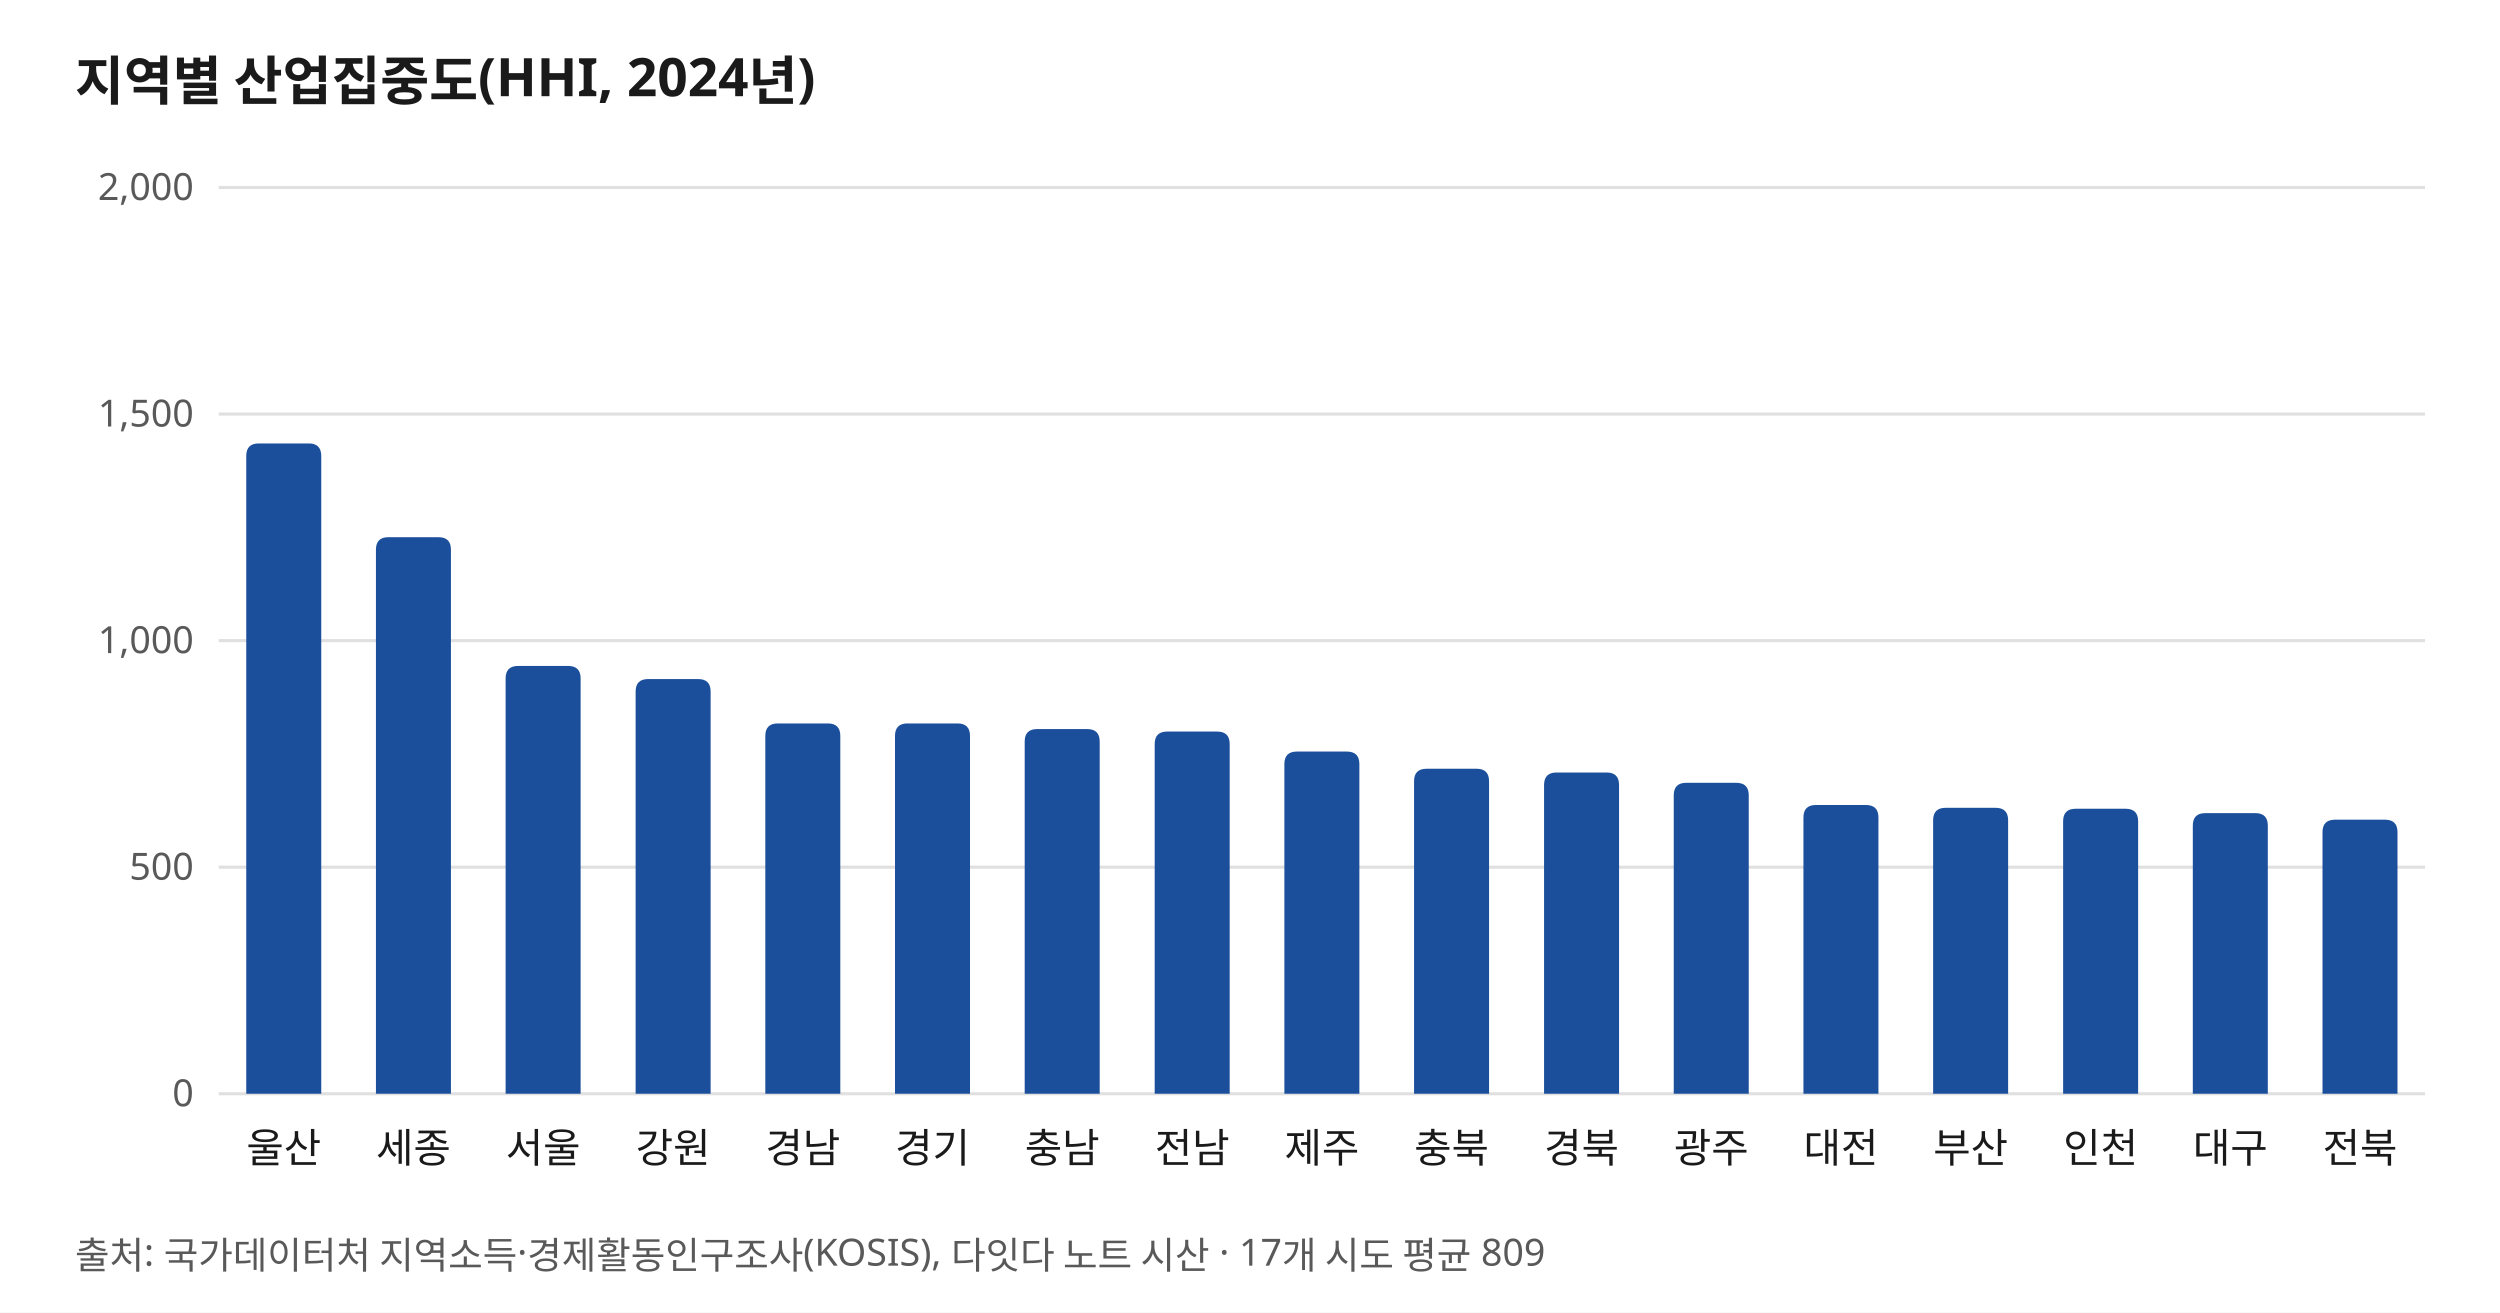
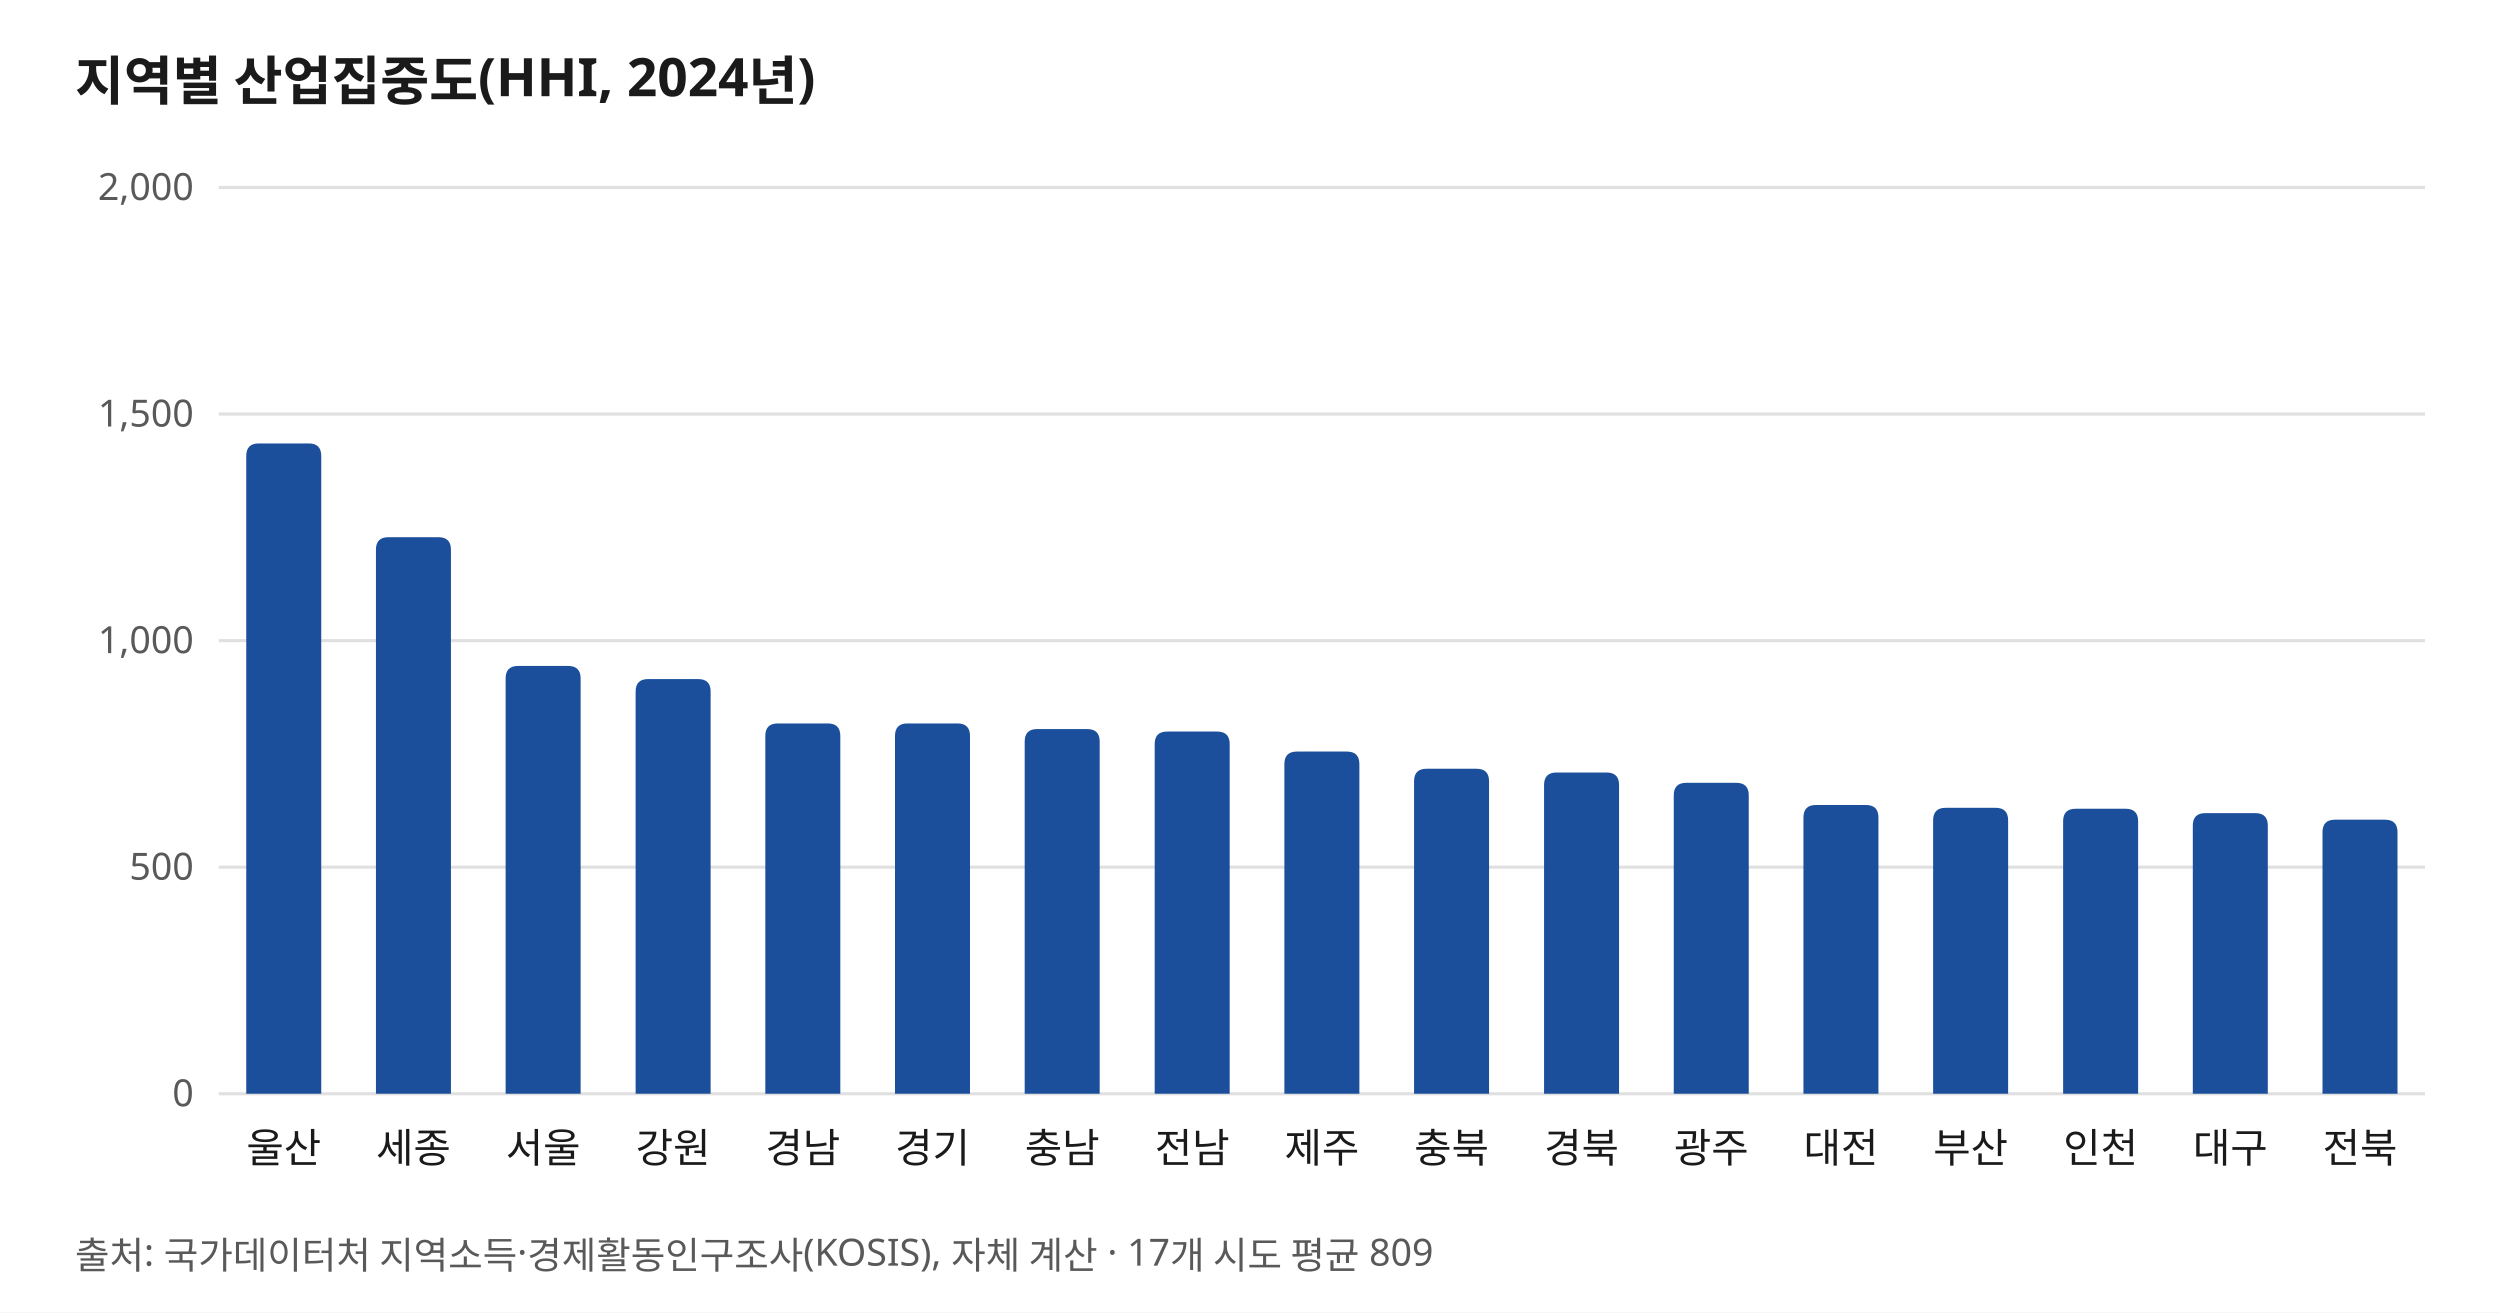
<svg xmlns="http://www.w3.org/2000/svg" width="800" height="420" viewBox="0 0 800 420" role="img" aria-label="지역별 산업집중도(HHI, 2024년)">
  <rect width="800" height="420" fill="#ffffff" />
  <text x="24.0" y="32.0" font-size="17" fill="#1a1a1a" text-anchor="start" font-weight="700" font-family="'Pretendard Variable',Pretendard,'Malgun Gothic','Apple SD Gothic Neo',sans-serif">지역별 산업집중도(HHI, 2024년)</text>
  <line x1="70" y1="350.0" x2="776" y2="350.0" stroke="#e0e0e0" stroke-width="1" />
  <text x="62.0" y="354.0" font-size="12" fill="#595959" text-anchor="end" font-weight="400" font-family="'Pretendard Variable',Pretendard,'Malgun Gothic','Apple SD Gothic Neo',sans-serif">0</text>
  <line x1="70" y1="277.5" x2="776" y2="277.5" stroke="#e0e0e0" stroke-width="1" />
  <text x="62.0" y="281.5" font-size="12" fill="#595959" text-anchor="end" font-weight="400" font-family="'Pretendard Variable',Pretendard,'Malgun Gothic','Apple SD Gothic Neo',sans-serif">500</text>
  <line x1="70" y1="205.0" x2="776" y2="205.0" stroke="#e0e0e0" stroke-width="1" />
  <text x="62.0" y="209.0" font-size="12" fill="#595959" text-anchor="end" font-weight="400" font-family="'Pretendard Variable',Pretendard,'Malgun Gothic','Apple SD Gothic Neo',sans-serif">1,000</text>
  <line x1="70" y1="132.5" x2="776" y2="132.5" stroke="#e0e0e0" stroke-width="1" />
  <text x="62.0" y="136.5" font-size="12" fill="#595959" text-anchor="end" font-weight="400" font-family="'Pretendard Variable',Pretendard,'Malgun Gothic','Apple SD Gothic Neo',sans-serif">1,500</text>
  <line x1="70" y1="60.0" x2="776" y2="60.0" stroke="#e0e0e0" stroke-width="1" />
  <text x="62.0" y="64.0" font-size="12" fill="#595959" text-anchor="end" font-weight="400" font-family="'Pretendard Variable',Pretendard,'Malgun Gothic','Apple SD Gothic Neo',sans-serif">2,000</text>
  <path d="M78.8,350.0 v-204.1 q0,-4 4,-4 h16.0 q4,0 4,4 v204.1 z" fill="#1B4F9B" />
  <text x="90.8" y="372.0" font-size="13" fill="#1a1a1a" text-anchor="middle" font-weight="400" font-family="'Pretendard Variable',Pretendard,'Malgun Gothic','Apple SD Gothic Neo',sans-serif">울산</text>
  <path d="M120.3,350.0 v-174.1 q0,-4 4,-4 h16.0 q4,0 4,4 v174.1 z" fill="#1B4F9B" />
  <text x="132.3" y="372.0" font-size="13" fill="#1a1a1a" text-anchor="middle" font-weight="400" font-family="'Pretendard Variable',Pretendard,'Malgun Gothic','Apple SD Gothic Neo',sans-serif">세종</text>
  <path d="M161.8,350.0 v-132.9 q0,-4 4,-4 h16.0 q4,0 4,4 v132.9 z" fill="#1B4F9B" />
  <text x="173.8" y="372.0" font-size="13" fill="#1a1a1a" text-anchor="middle" font-weight="400" font-family="'Pretendard Variable',Pretendard,'Malgun Gothic','Apple SD Gothic Neo',sans-serif">서울</text>
  <path d="M203.4,350.0 v-128.7 q0,-4 4,-4 h16.0 q4,0 4,4 v128.7 z" fill="#1B4F9B" />
  <text x="215.4" y="372.0" font-size="13" fill="#1a1a1a" text-anchor="middle" font-weight="400" font-family="'Pretendard Variable',Pretendard,'Malgun Gothic','Apple SD Gothic Neo',sans-serif">강원</text>
  <path d="M244.9,350.0 v-114.5 q0,-4 4,-4 h16.0 q4,0 4,4 v114.5 z" fill="#1B4F9B" />
  <text x="256.9" y="372.0" font-size="13" fill="#1a1a1a" text-anchor="middle" font-weight="400" font-family="'Pretendard Variable',Pretendard,'Malgun Gothic','Apple SD Gothic Neo',sans-serif">경남</text>
  <path d="M286.4,350.0 v-114.5 q0,-4 4,-4 h16.0 q4,0 4,4 v114.5 z" fill="#1B4F9B" />
  <text x="298.4" y="372.0" font-size="13" fill="#1a1a1a" text-anchor="middle" font-weight="400" font-family="'Pretendard Variable',Pretendard,'Malgun Gothic','Apple SD Gothic Neo',sans-serif">경기</text>
  <path d="M327.9,350.0 v-112.7 q0,-4 4,-4 h16.0 q4,0 4,4 v112.7 z" fill="#1B4F9B" />
  <text x="339.9" y="372.0" font-size="13" fill="#1a1a1a" text-anchor="middle" font-weight="400" font-family="'Pretendard Variable',Pretendard,'Malgun Gothic','Apple SD Gothic Neo',sans-serif">충남</text>
  <path d="M369.5,350.0 v-111.9 q0,-4 4,-4 h16.0 q4,0 4,4 v111.9 z" fill="#1B4F9B" />
  <text x="381.5" y="372.0" font-size="13" fill="#1a1a1a" text-anchor="middle" font-weight="400" font-family="'Pretendard Variable',Pretendard,'Malgun Gothic','Apple SD Gothic Neo',sans-serif">전남</text>
  <path d="M411.0,350.0 v-105.5 q0,-4 4,-4 h16.0 q4,0 4,4 v105.5 z" fill="#1B4F9B" />
  <text x="423.0" y="372.0" font-size="13" fill="#1a1a1a" text-anchor="middle" font-weight="400" font-family="'Pretendard Variable',Pretendard,'Malgun Gothic','Apple SD Gothic Neo',sans-serif">제주</text>
  <path d="M452.5,350.0 v-100.0 q0,-4 4,-4 h16.0 q4,0 4,4 v100.0 z" fill="#1B4F9B" />
  <text x="464.5" y="372.0" font-size="13" fill="#1a1a1a" text-anchor="middle" font-weight="400" font-family="'Pretendard Variable',Pretendard,'Malgun Gothic','Apple SD Gothic Neo',sans-serif">충북</text>
  <path d="M494.1,350.0 v-98.8 q0,-4 4,-4 h16.0 q4,0 4,4 v98.8 z" fill="#1B4F9B" />
  <text x="506.1" y="372.0" font-size="13" fill="#1a1a1a" text-anchor="middle" font-weight="400" font-family="'Pretendard Variable',Pretendard,'Malgun Gothic','Apple SD Gothic Neo',sans-serif">경북</text>
  <path d="M535.6,350.0 v-95.5 q0,-4 4,-4 h16.0 q4,0 4,4 v95.5 z" fill="#1B4F9B" />
  <text x="547.6" y="372.0" font-size="13" fill="#1a1a1a" text-anchor="middle" font-weight="400" font-family="'Pretendard Variable',Pretendard,'Malgun Gothic','Apple SD Gothic Neo',sans-serif">광주</text>
  <path d="M577.1,350.0 v-88.4 q0,-4 4,-4 h16.0 q4,0 4,4 v88.4 z" fill="#1B4F9B" />
  <text x="589.1" y="372.0" font-size="13" fill="#1a1a1a" text-anchor="middle" font-weight="400" font-family="'Pretendard Variable',Pretendard,'Malgun Gothic','Apple SD Gothic Neo',sans-serif">대전</text>
  <path d="M618.6,350.0 v-87.5 q0,-4 4,-4 h16.0 q4,0 4,4 v87.5 z" fill="#1B4F9B" />
  <text x="630.6" y="372.0" font-size="13" fill="#1a1a1a" text-anchor="middle" font-weight="400" font-family="'Pretendard Variable',Pretendard,'Malgun Gothic','Apple SD Gothic Neo',sans-serif">부산</text>
  <path d="M660.2,350.0 v-87.2 q0,-4 4,-4 h16.0 q4,0 4,4 v87.2 z" fill="#1B4F9B" />
  <text x="672.2" y="372.0" font-size="13" fill="#1a1a1a" text-anchor="middle" font-weight="400" font-family="'Pretendard Variable',Pretendard,'Malgun Gothic','Apple SD Gothic Neo',sans-serif">인천</text>
  <path d="M701.7,350.0 v-85.8 q0,-4 4,-4 h16.0 q4,0 4,4 v85.8 z" fill="#1B4F9B" />
  <text x="713.7" y="372.0" font-size="13" fill="#1a1a1a" text-anchor="middle" font-weight="400" font-family="'Pretendard Variable',Pretendard,'Malgun Gothic','Apple SD Gothic Neo',sans-serif">대구</text>
  <path d="M743.2,350.0 v-83.7 q0,-4 4,-4 h16.0 q4,0 4,4 v83.7 z" fill="#1B4F9B" />
  <text x="755.2" y="372.0" font-size="13" fill="#1a1a1a" text-anchor="middle" font-weight="400" font-family="'Pretendard Variable',Pretendard,'Malgun Gothic','Apple SD Gothic Neo',sans-serif">전북</text>
  <text x="776.0" y="384.0" font-size="12" fill="#595959" text-anchor="end" font-weight="400" font-family="'Pretendard Variable',Pretendard,'Malgun Gothic','Apple SD Gothic Neo',sans-serif" />
-   <text x="24.0" y="406.0" font-size="12" fill="#595959" text-anchor="start" font-weight="400" font-family="'Pretendard Variable',Pretendard,'Malgun Gothic','Apple SD Gothic Neo',sans-serif">출처: 국가데이터처 지역소득·경제활동인구조사(KOSIS), 다잇다 노트 시산 · 17개 시도 평균 809</text>
+   <text x="24.0" y="406.0" font-size="12" fill="#595959" text-anchor="start" font-weight="400" font-family="'Pretendard Variable',Pretendard,'Malgun Gothic','Apple SD Gothic Neo',sans-serif">출처: 국가데이터처 지역소득·경제활동인구조사(KOSIS), 자체 계산 · 17개 시도 평균 809</text>
</svg>
